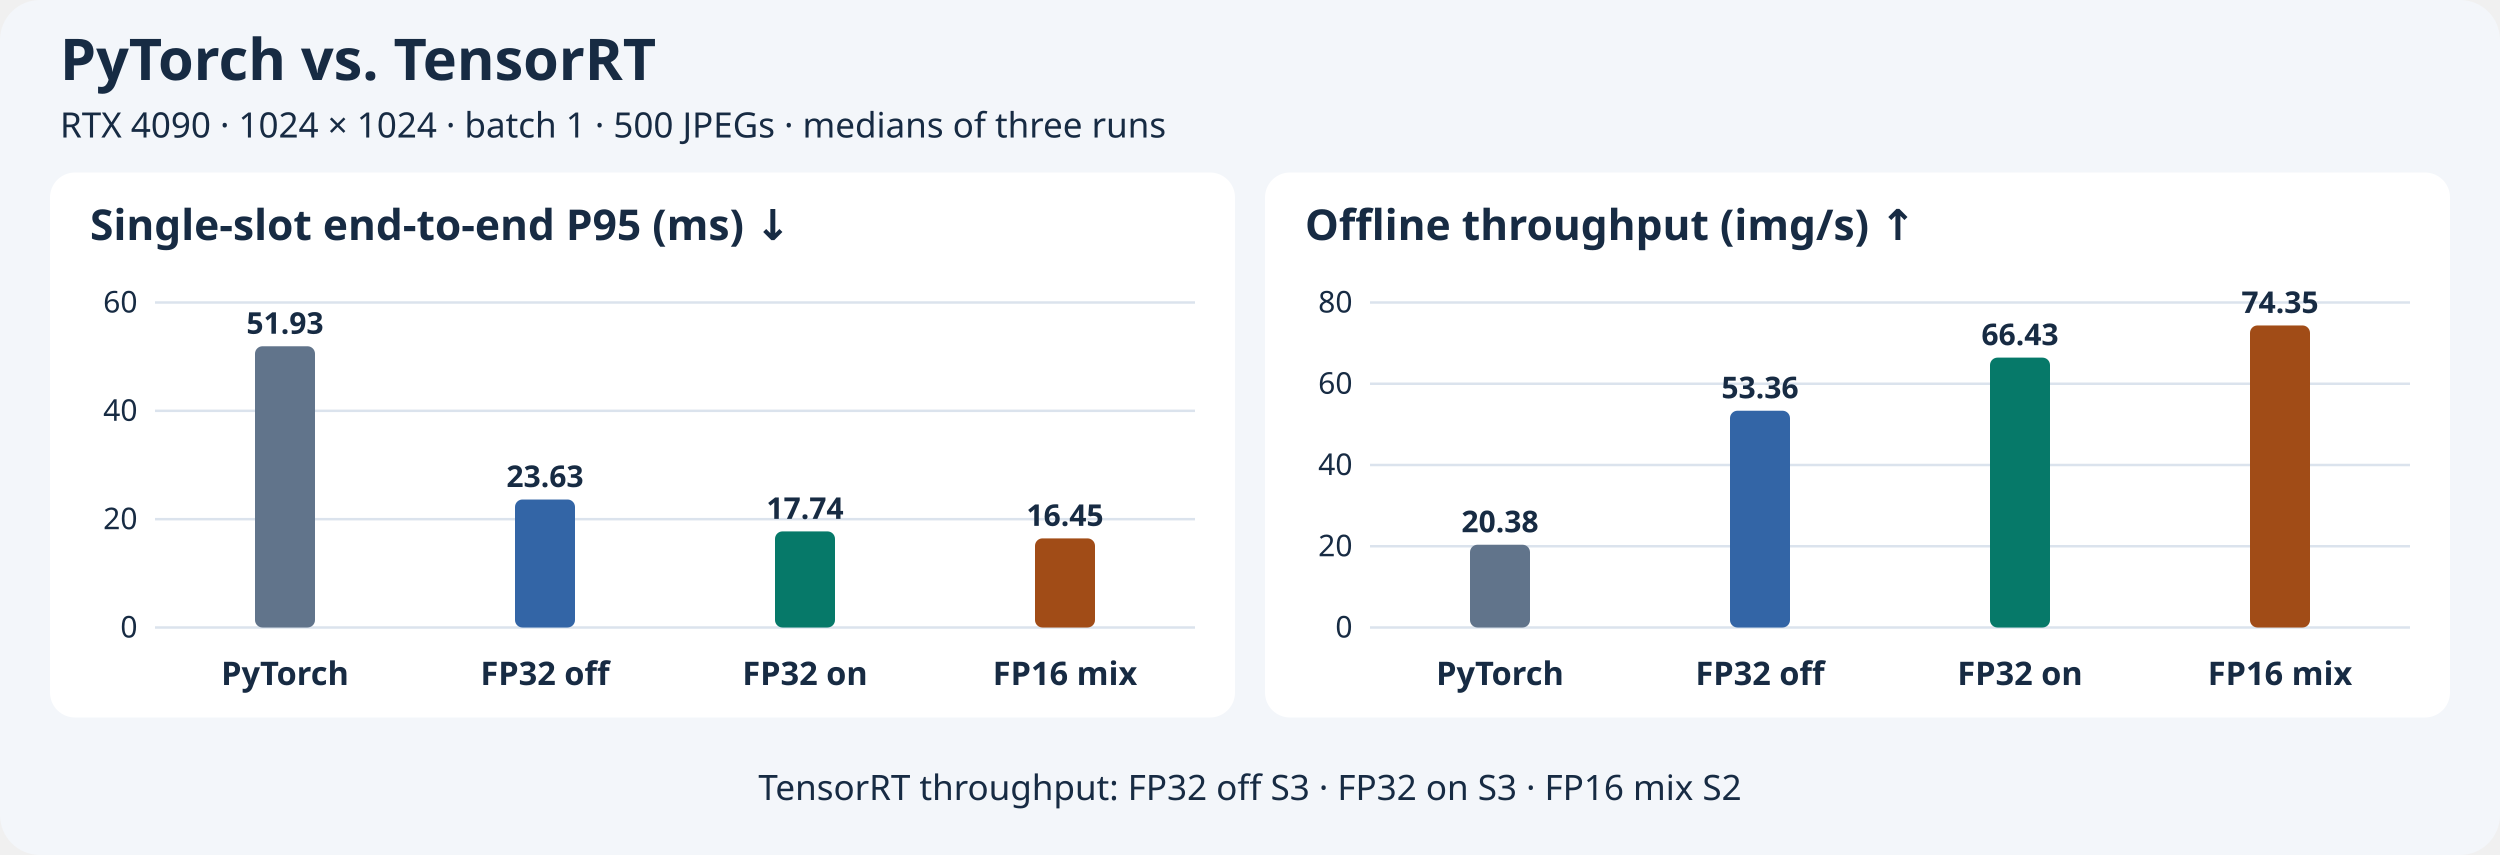
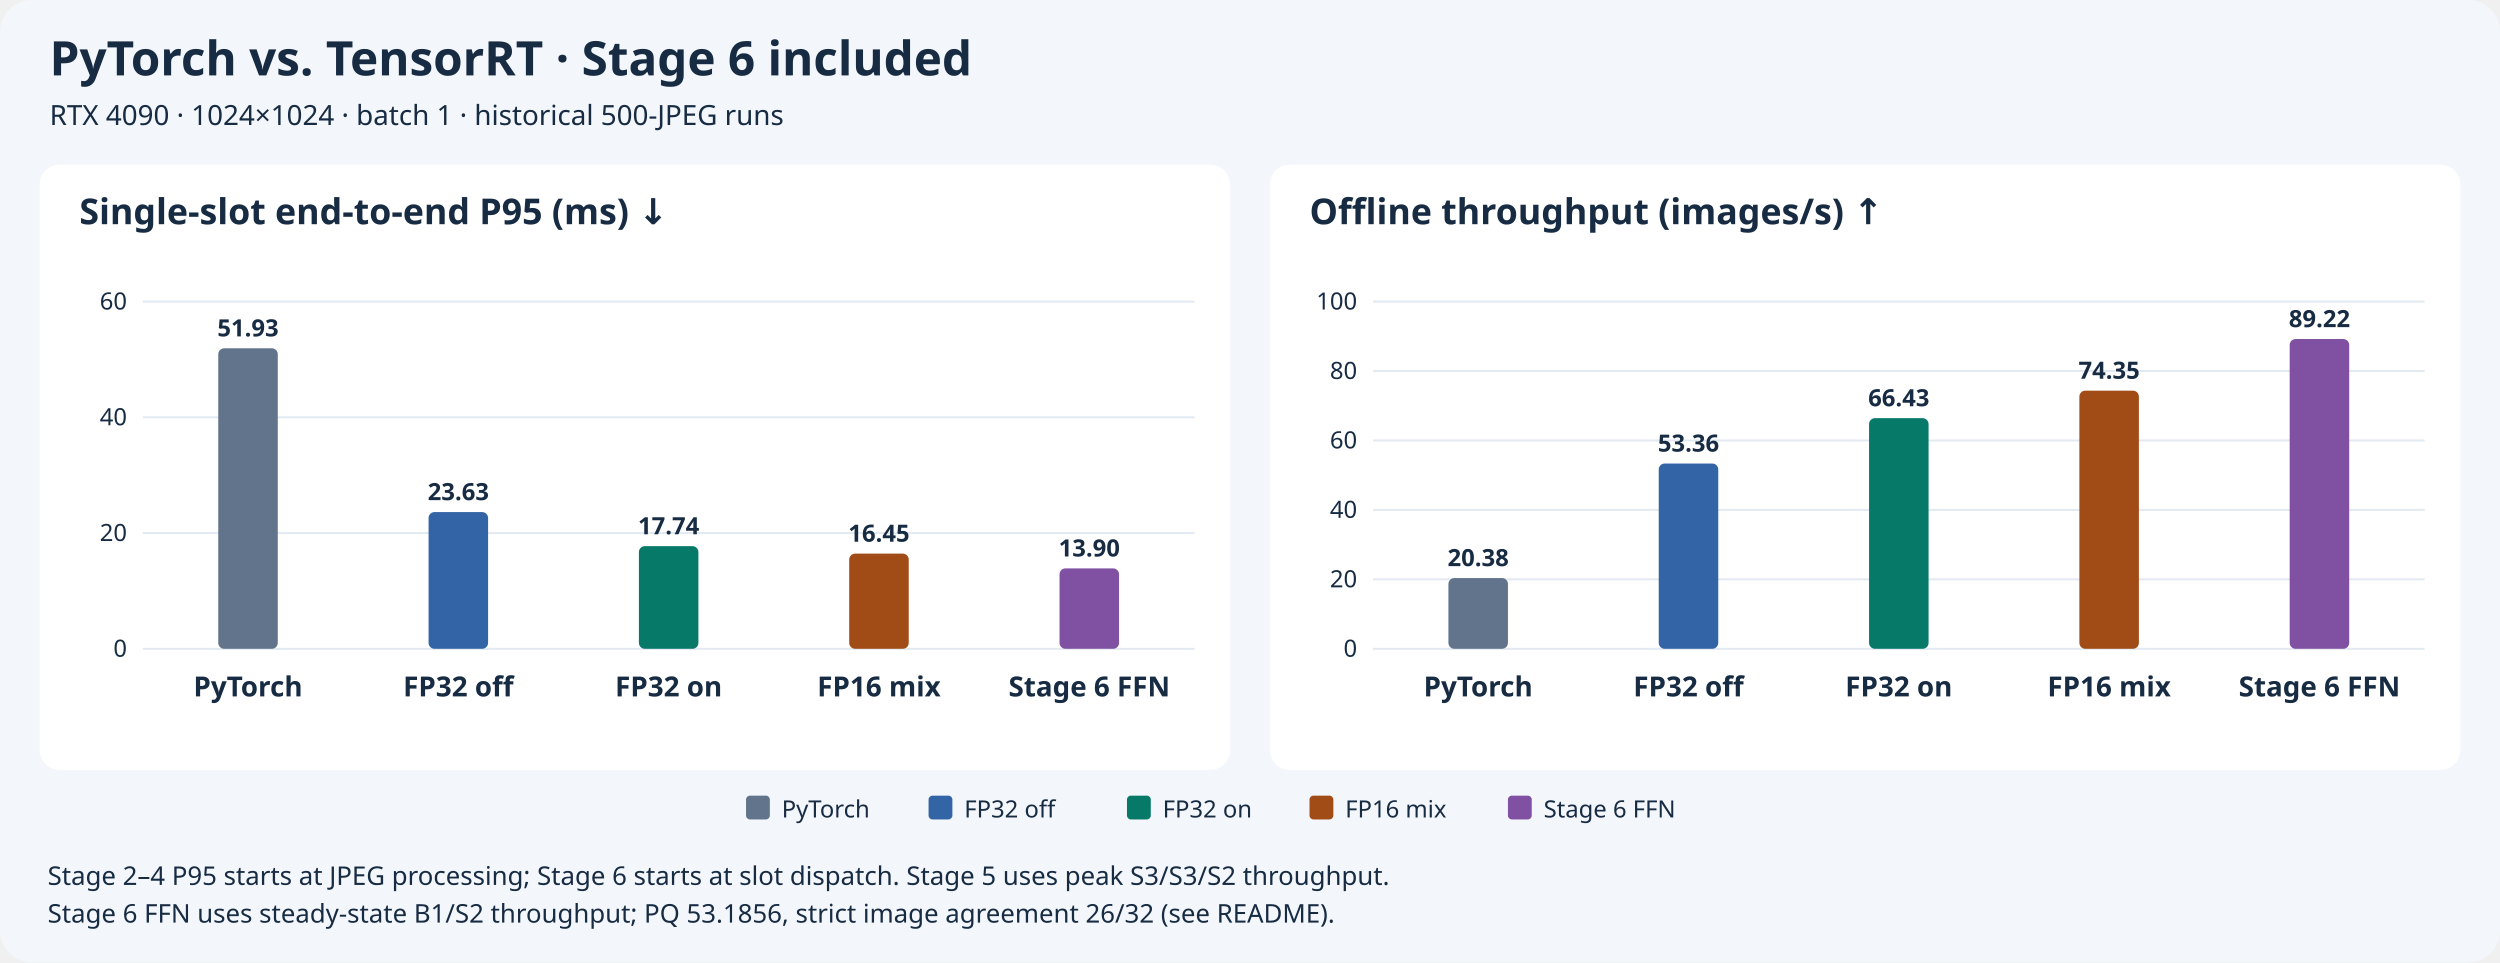
- <svg xmlns="http://www.w3.org/2000/svg" width="1000" height="342" viewBox="0 0 1000 342" role="img" aria-labelledby="title description">
-   <rect width="1000" height="342" rx="16" fill="#f3f6fa" />
+ <svg xmlns="http://www.w3.org/2000/svg" width="1260" height="485" viewBox="0 0 1260 485" role="img" aria-labelledby="title description">
+   <rect width="1260" height="485" rx="16" fill="#f3f6fa" />
  <g font-family="system-ui, sans-serif" fill="#172b43">
-     <text x="24" y="32" font-size="23" font-weight="700" text-anchor="start">PyTorch vs. TensorRT</text>
-     <text x="24" y="55" font-size="14" font-weight="400" text-anchor="start">RTX 4090 · 1024 × 1024 · batch 1 · 500 JPEGs · medians of three runs</text>
-     <rect x="20" y="69" width="474" height="218" rx="10" fill="white" />
-     <text x="36" y="96" font-size="17" font-weight="700" text-anchor="start">Single-slot end-to-end P95 (ms) ↓</text>
-     <path d="M62 251.00h416" stroke="#dbe3ed" />
-     <text x="55" y="255.00" font-size="12" font-weight="400" text-anchor="end">0</text>
-     <path d="M62 207.67h416" stroke="#dbe3ed" />
-     <text x="55" y="211.67" font-size="12" font-weight="400" text-anchor="end">20</text>
-     <path d="M62 164.33h416" stroke="#dbe3ed" />
-     <text x="55" y="168.33" font-size="12" font-weight="400" text-anchor="end">40</text>
-     <path d="M62 121.00h416" stroke="#dbe3ed" />
-     <text x="55" y="125.00" font-size="12" font-weight="400" text-anchor="end">60</text>
-     <text x="114.0" y="274" font-size="13" font-weight="650" text-anchor="middle">PyTorch</text>
-     <rect x="102.00" y="138.50" width="24" height="112.50" rx="3" fill="#61748b" />
-     <text x="114.00" y="133.50" font-size="12" font-weight="650" text-anchor="middle">51.93</text>
-     <text x="218.0" y="274" font-size="13" font-weight="650" text-anchor="middle">FP32 off</text>
-     <rect x="206.00" y="199.80" width="24" height="51.20" rx="3" fill="#3365a6" />
-     <text x="218.00" y="194.80" font-size="12" font-weight="650" text-anchor="middle">23.63</text>
-     <text x="322.0" y="274" font-size="13" font-weight="650" text-anchor="middle">FP32 on</text>
-     <rect x="310.00" y="212.56" width="24" height="38.44" rx="3" fill="#067969" />
-     <text x="322.00" y="207.56" font-size="12" font-weight="650" text-anchor="middle">17.74</text>
-     <text x="426.0" y="274" font-size="13" font-weight="650" text-anchor="middle">FP16 mix</text>
-     <rect x="414.00" y="215.35" width="24" height="35.65" rx="3" fill="#a14c17" />
-     <text x="426.00" y="210.35" font-size="12" font-weight="650" text-anchor="middle">16.45</text>
-     <rect x="506" y="69" width="474" height="218" rx="10" fill="white" />
-     <text x="522" y="96" font-size="17" font-weight="700" text-anchor="start">Offline throughput (img/s) ↑</text>
-     <path d="M548 251.00h416" stroke="#dbe3ed" />
-     <text x="541" y="255.00" font-size="12" font-weight="400" text-anchor="end">0</text>
-     <path d="M548 218.50h416" stroke="#dbe3ed" />
-     <text x="541" y="222.50" font-size="12" font-weight="400" text-anchor="end">20</text>
-     <path d="M548 186.00h416" stroke="#dbe3ed" />
-     <text x="541" y="190.00" font-size="12" font-weight="400" text-anchor="end">40</text>
-     <path d="M548 153.50h416" stroke="#dbe3ed" />
-     <text x="541" y="157.50" font-size="12" font-weight="400" text-anchor="end">60</text>
-     <path d="M548 121.00h416" stroke="#dbe3ed" />
-     <text x="541" y="125.00" font-size="12" font-weight="400" text-anchor="end">80</text>
-     <text x="600.0" y="274" font-size="13" font-weight="650" text-anchor="middle">PyTorch</text>
-     <rect x="588.00" y="217.89" width="24" height="33.11" rx="3" fill="#61748b" />
-     <text x="600.00" y="212.89" font-size="12" font-weight="650" text-anchor="middle">20.38</text>
-     <text x="704.0" y="274" font-size="13" font-weight="650" text-anchor="middle">FP32 off</text>
-     <rect x="692.00" y="164.29" width="24" height="86.71" rx="3" fill="#3365a6" />
-     <text x="704.00" y="159.29" font-size="12" font-weight="650" text-anchor="middle">53.36</text>
-     <text x="808.0" y="274" font-size="13" font-weight="650" text-anchor="middle">FP32 on</text>
-     <rect x="796.00" y="143.05" width="24" height="107.95" rx="3" fill="#067969" />
-     <text x="808.00" y="138.05" font-size="12" font-weight="650" text-anchor="middle">66.43</text>
-     <text x="912.0" y="274" font-size="13" font-weight="650" text-anchor="middle">FP16 mix</text>
-     <rect x="900.00" y="130.18" width="24" height="120.82" rx="3" fill="#a14c17" />
-     <text x="912.00" y="125.18" font-size="12" font-weight="650" text-anchor="middle">74.35</text>
-     <text x="500" y="320" font-size="14" font-weight="400" text-anchor="middle">TensorRT throughput: FP32 off S3 · FP32 on S3 · FP16 mix S2</text>
+     <text x="25" y="38" font-size="24" font-weight="700">PyTorch vs. TensorRT · Stage 6 included</text>
+     <text x="25" y="63" font-size="14">RTX 4090 · 1024×1024 · batch 1 · historical 500-JPEG runs</text>
+     <rect x="20" y="83" width="600" height="305" rx="10" fill="white" />
+     <text x="40" y="113" font-size="18" font-weight="700">Single-slot end-to-end P95 (ms) ↓</text>
+     <path d="M72 327.00h530" stroke="#e2e9f1" />
+     <text x="64" y="331.00" text-anchor="end" font-size="12">0</text>
+     <path d="M72 268.67h530" stroke="#e2e9f1" />
+     <text x="64" y="272.67" text-anchor="end" font-size="12">20</text>
+     <path d="M72 210.33h530" stroke="#e2e9f1" />
+     <text x="64" y="214.33" text-anchor="end" font-size="12">40</text>
+     <path d="M72 152.00h530" stroke="#e2e9f1" />
+     <text x="64" y="156.00" text-anchor="end" font-size="12">60</text>
+     <text x="125.00" y="351" text-anchor="middle" font-size="14" font-weight="650">PyTorch</text>
+     <rect x="110.00" y="175.54" width="30.00" height="151.46" rx="3" fill="#61748b" />
+     <text x="125.00" y="169.54" text-anchor="middle" font-size="12" font-weight="650">51.93</text>
+     <text x="231.00" y="351" text-anchor="middle" font-size="14" font-weight="650">FP32 off</text>
+     <rect x="216.00" y="258.08" width="30.00" height="68.92" rx="3" fill="#3365a6" />
+     <text x="231.00" y="252.08" text-anchor="middle" font-size="12" font-weight="650">23.63</text>
+     <text x="337.00" y="351" text-anchor="middle" font-size="14" font-weight="650">FP32 on</text>
+     <rect x="322.00" y="275.26" width="30.00" height="51.74" rx="3" fill="#067969" />
+     <text x="337.00" y="269.26" text-anchor="middle" font-size="12" font-weight="650">17.74</text>
+     <text x="443.00" y="351" text-anchor="middle" font-size="14" font-weight="650">FP16 mix</text>
+     <rect x="428.00" y="279.02" width="30.00" height="47.98" rx="3" fill="#a14c17" />
+     <text x="443.00" y="273.02" text-anchor="middle" font-size="12" font-weight="650">16.45</text>
+     <text x="549.00" y="351" text-anchor="middle" font-size="14" font-weight="650">Stage 6 FFN</text>
+     <rect x="534.00" y="286.46" width="30.00" height="40.54" rx="3" fill="#8051a3" />
+     <text x="549.00" y="280.46" text-anchor="middle" font-size="12" font-weight="650">13.90</text>
+     <rect x="640" y="83" width="600" height="305" rx="10" fill="white" />
+     <text x="660" y="113" font-size="18" font-weight="700">Offline throughput (images/s) ↑</text>
+     <path d="M692 327.00h530" stroke="#e2e9f1" />
+     <text x="684" y="331.00" text-anchor="end" font-size="12">0</text>
+     <path d="M692 292.00h530" stroke="#e2e9f1" />
+     <text x="684" y="296.00" text-anchor="end" font-size="12">20</text>
+     <path d="M692 257.00h530" stroke="#e2e9f1" />
+     <text x="684" y="261.00" text-anchor="end" font-size="12">40</text>
+     <path d="M692 222.00h530" stroke="#e2e9f1" />
+     <text x="684" y="226.00" text-anchor="end" font-size="12">60</text>
+     <path d="M692 187.00h530" stroke="#e2e9f1" />
+     <text x="684" y="191.00" text-anchor="end" font-size="12">80</text>
+     <path d="M692 152.00h530" stroke="#e2e9f1" />
+     <text x="684" y="156.00" text-anchor="end" font-size="12">100</text>
+     <text x="745.00" y="351" text-anchor="middle" font-size="14" font-weight="650">PyTorch</text>
+     <rect x="730.00" y="291.33" width="30.00" height="35.66" rx="3" fill="#61748b" />
+     <text x="745.00" y="285.33" text-anchor="middle" font-size="12" font-weight="650">20.38</text>
+     <text x="851.00" y="351" text-anchor="middle" font-size="14" font-weight="650">FP32 off</text>
+     <rect x="836.00" y="233.62" width="30.00" height="93.38" rx="3" fill="#3365a6" />
+     <text x="851.00" y="227.62" text-anchor="middle" font-size="12" font-weight="650">53.36</text>
+     <text x="957.00" y="351" text-anchor="middle" font-size="14" font-weight="650">FP32 on</text>
+     <rect x="942.00" y="210.75" width="30.00" height="116.25" rx="3" fill="#067969" />
+     <text x="957.00" y="204.75" text-anchor="middle" font-size="12" font-weight="650">66.43</text>
+     <text x="1063.00" y="351" text-anchor="middle" font-size="14" font-weight="650">FP16 mix</text>
+     <rect x="1048.00" y="196.89" width="30.00" height="130.11" rx="3" fill="#a14c17" />
+     <text x="1063.00" y="190.89" text-anchor="middle" font-size="12" font-weight="650">74.35</text>
+     <text x="1169.00" y="351" text-anchor="middle" font-size="14" font-weight="650">Stage 6 FFN</text>
+     <rect x="1154.00" y="170.87" width="30.00" height="156.13" rx="3" fill="#8051a3" />
+     <text x="1169.00" y="164.87" text-anchor="middle" font-size="12" font-weight="650">89.22</text>
+     <rect x="376" y="401" width="12" height="12" rx="2" fill="#61748b" />
+     <text x="394" y="412" font-size="12">PyTorch</text>
+     <rect x="468" y="401" width="12" height="12" rx="2" fill="#3365a6" />
+     <text x="486" y="412" font-size="12">FP32 off</text>
+     <rect x="568" y="401" width="12" height="12" rx="2" fill="#067969" />
+     <text x="586" y="412" font-size="12">FP32 on</text>
+     <rect x="660" y="401" width="12" height="12" rx="2" fill="#a14c17" />
+     <text x="678" y="412" font-size="12">FP16 mix</text>
+     <rect x="760" y="401" width="12" height="12" rx="2" fill="#8051a3" />
+     <text x="778" y="412" font-size="12">Stage 6 FFN</text>
+     <text x="24" y="446" font-size="13">Stage 2–4 P95 starts at JPEG processing; Stage 6 starts at slot dispatch. Stage 5 uses peak S3/S3/S2 throughput.</text>
+     <text x="24" y="465" font-size="13">Stage 6 FFN uses steady-state B1/S2 throughput; PQ 53.1856, strict image agreement 26/32 (see README).</text>
  </g>
</svg>
